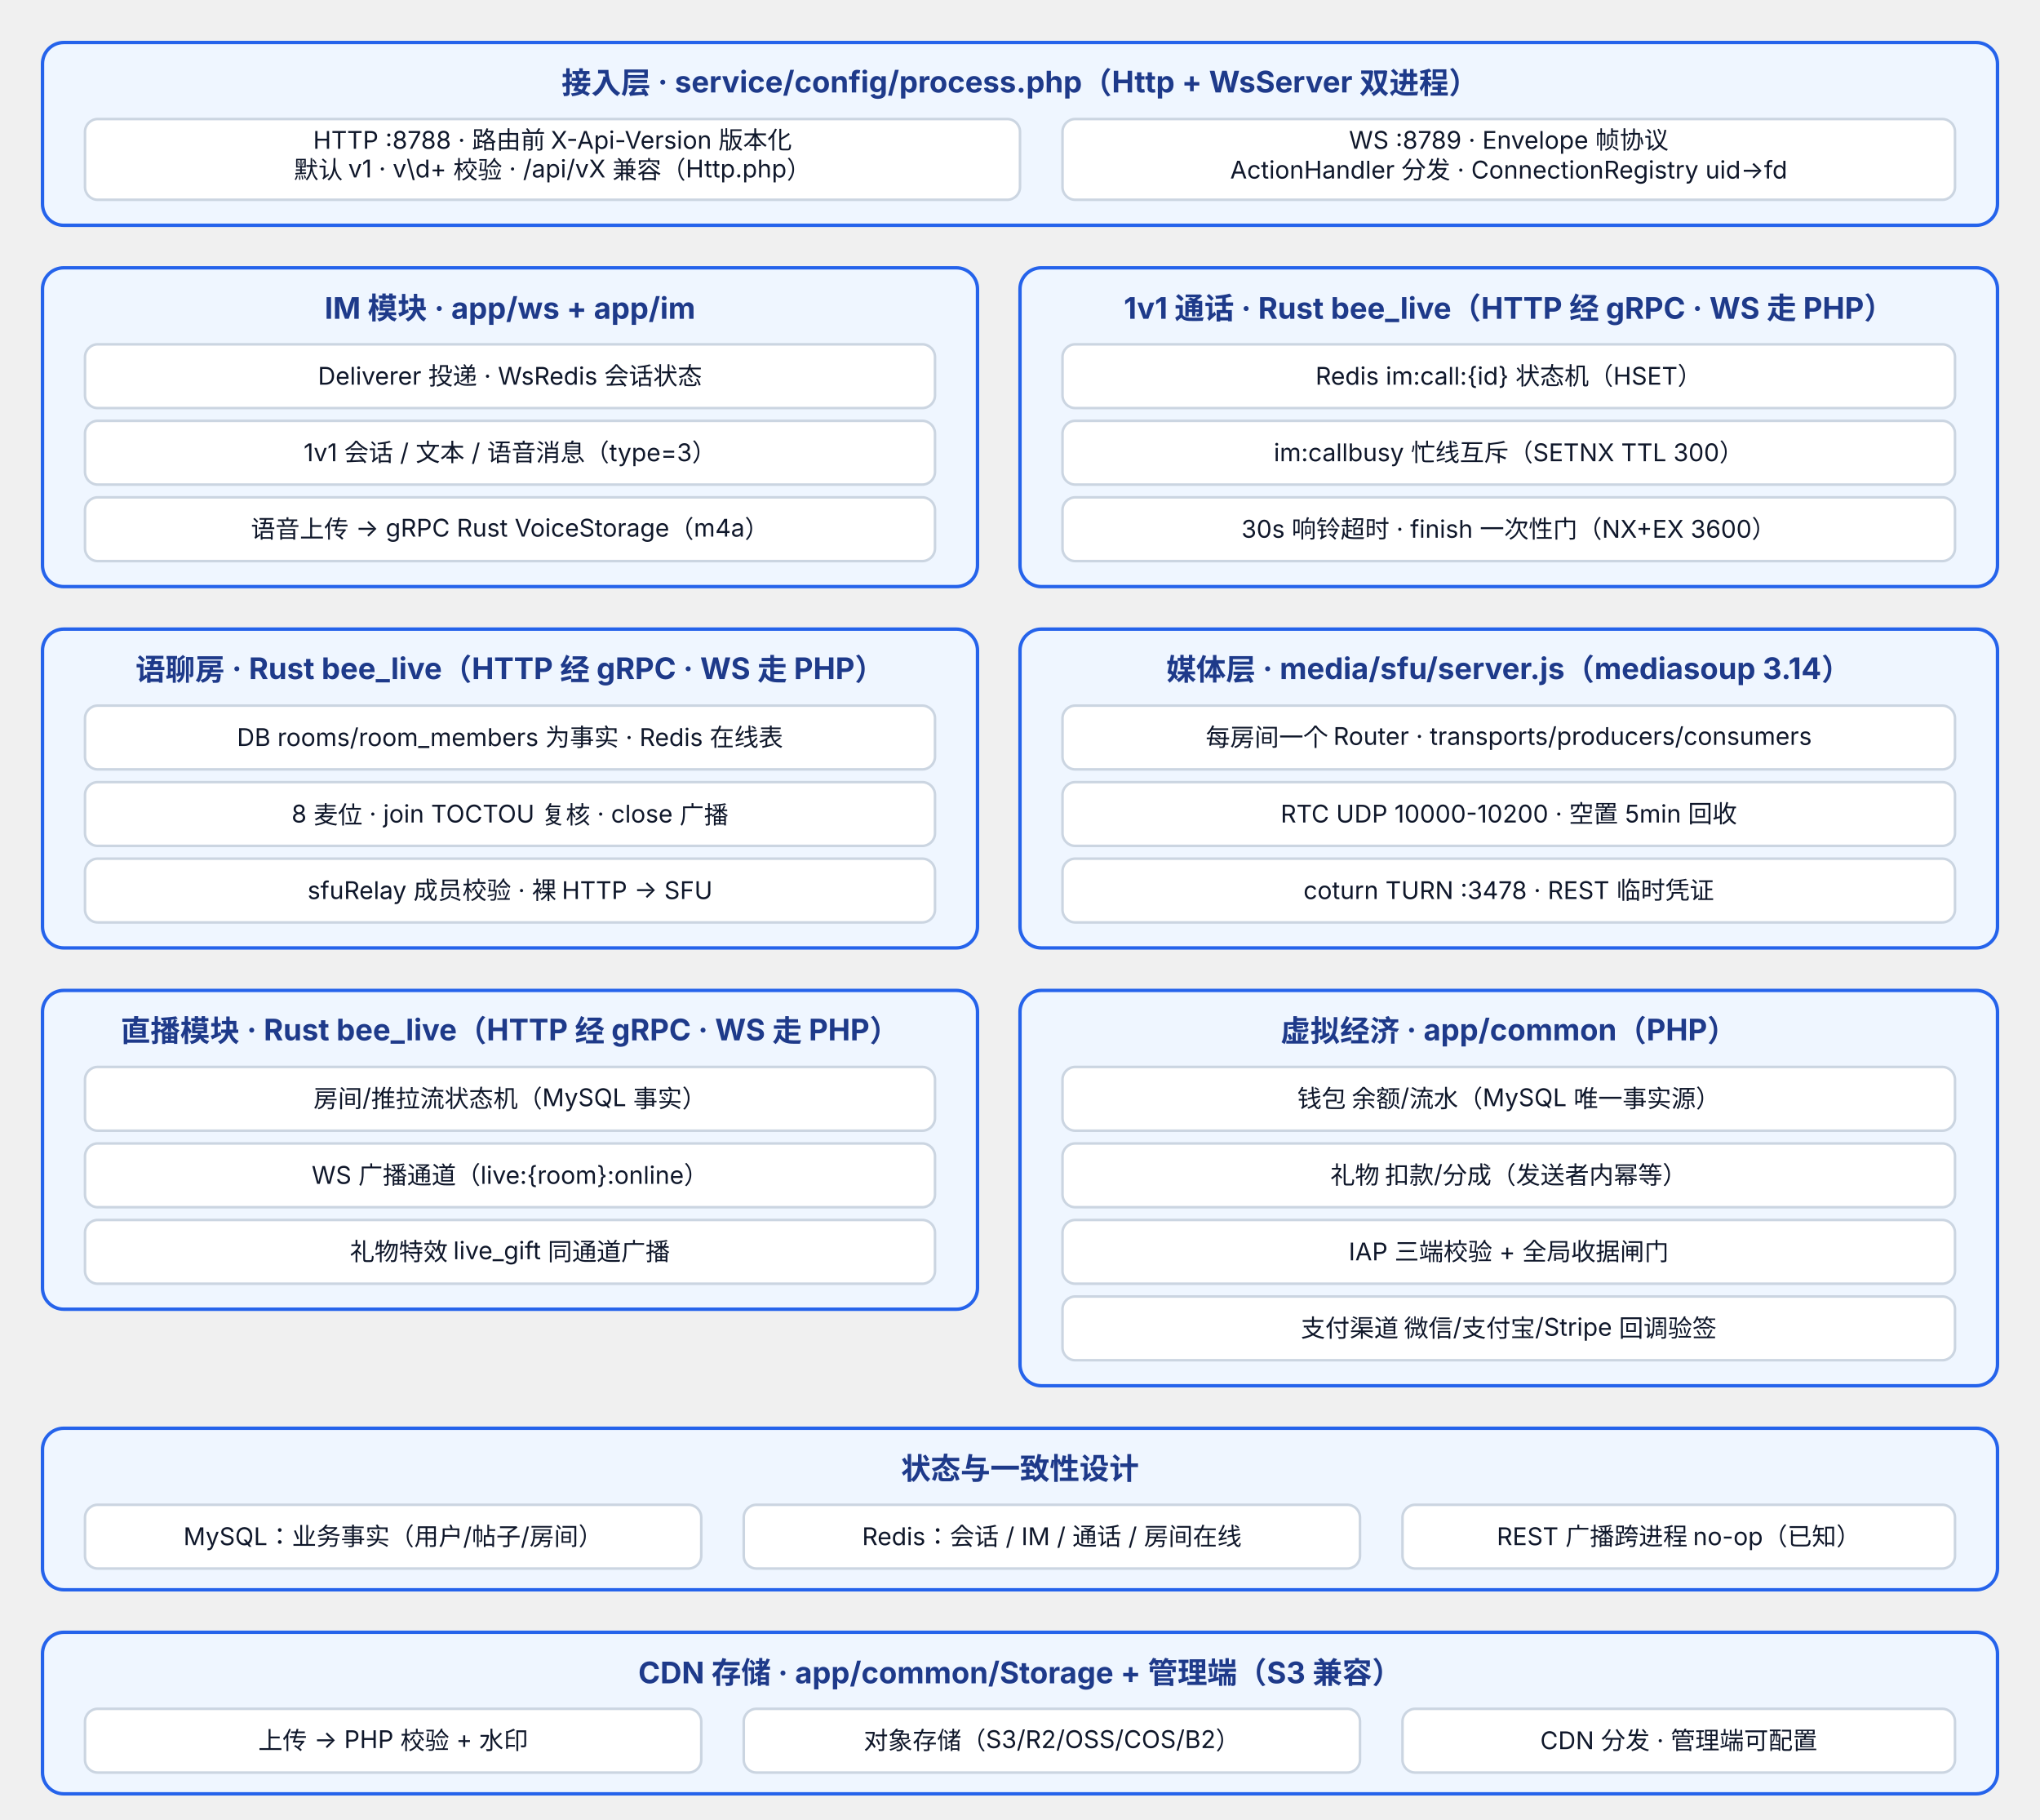
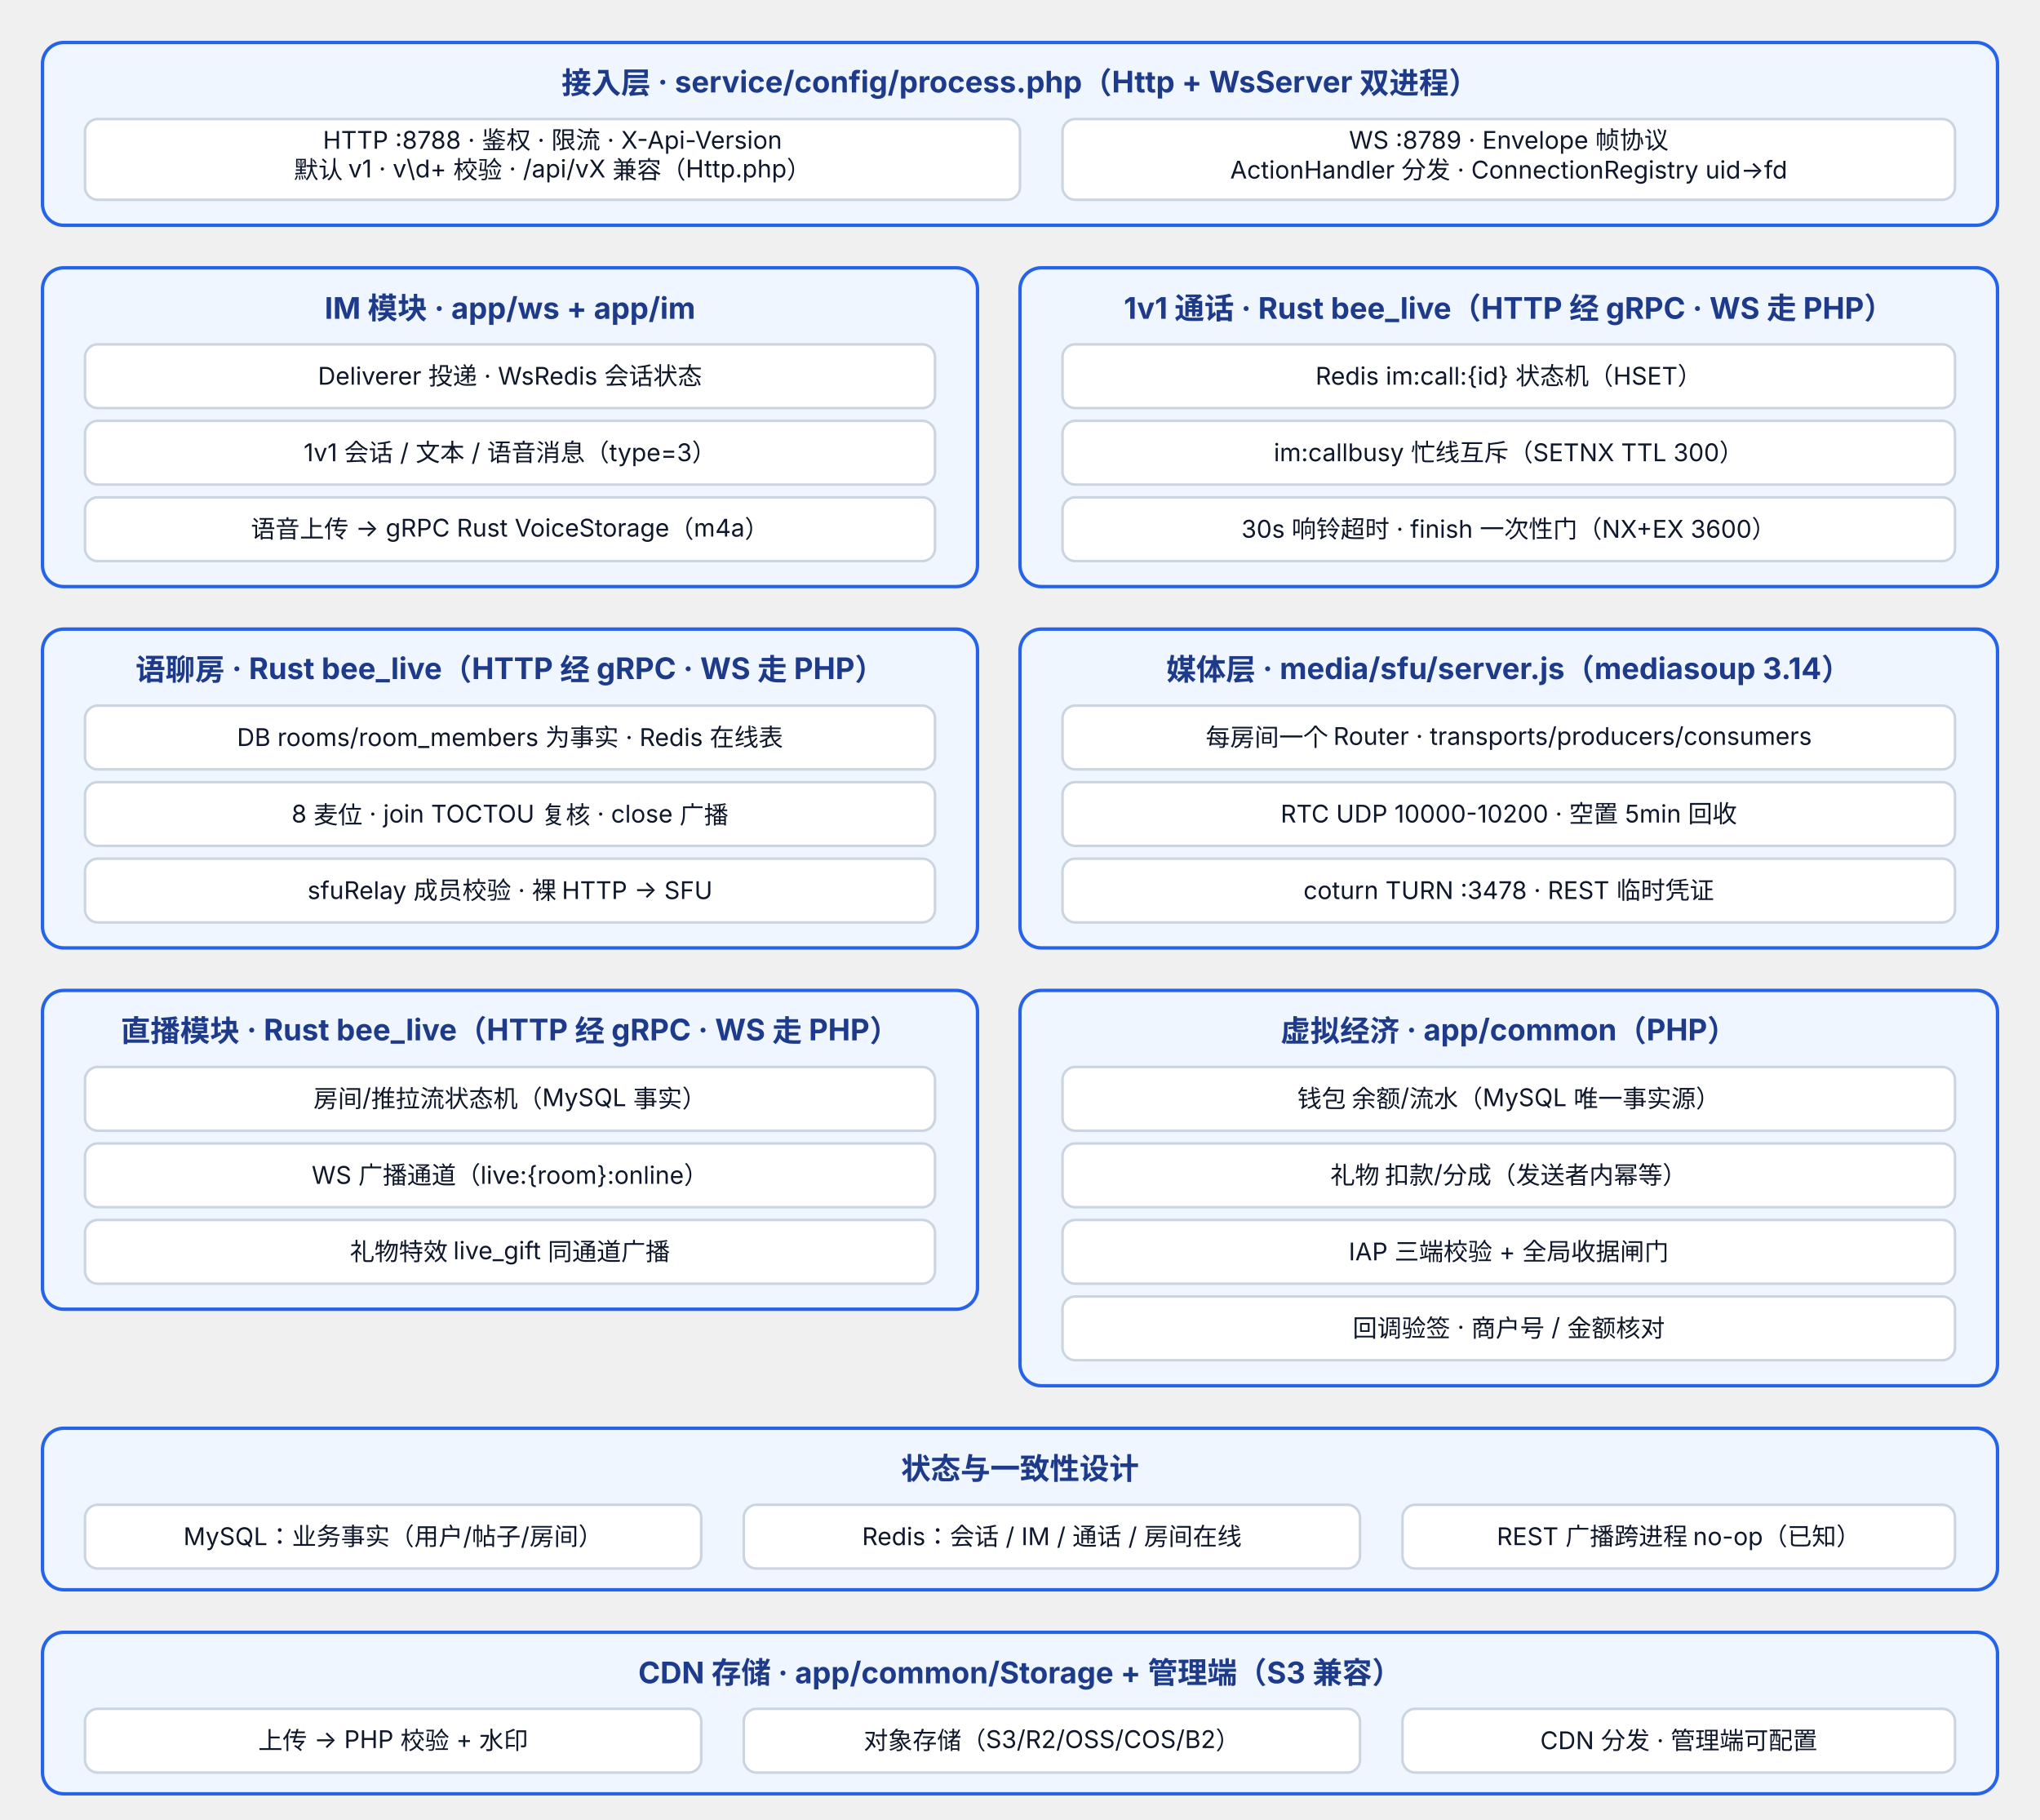
<svg xmlns="http://www.w3.org/2000/svg" viewBox="0 0 960 856" width="100%" font-family="system-ui, -apple-system, 'Segoe UI', 'PingFang SC', 'Microsoft YaHei', sans-serif">
  <style>
    .mod  { fill: #eff6ff; stroke: #2563eb; stroke-width: 1.6; rx: 10 }
    .it   { fill: #ffffff; stroke: #cbd5e1; stroke-width: 1.2; rx: 6 }
    .tm   { font-size: 14px; font-weight: 700; fill: #1e3a8a; text-anchor: middle }
    .t    { font-size: 11.5px; fill: #0f172a; text-anchor: middle }
  </style>
  <rect class="mod" x="20" y="20" width="920" height="86" />
  <text class="tm" x="480" y="44">接入层 · service/config/process.php（Http + WsServer 双进程）</text>
  <rect class="it" x="40" y="56" width="440" height="38" />
-   <text class="t" x="260" y="70">HTTP :8788 · 路由前 X-Api-Version 版本化</text>
+   <text class="t" x="260" y="70">HTTP :8788 · 鉴权 · 限流 · X-Api-Version</text>
  <text class="t" x="260" y="84" font-size="10" fill="#64748b">默认 v1 · v\d+ 校验 · /api/vX 兼容（Http.php）</text>
  <rect class="it" x="500" y="56" width="420" height="38" />
  <text class="t" x="710" y="70">WS :8789 · Envelope 帧协议</text>
  <text class="t" x="710" y="84" font-size="10" fill="#64748b">ActionHandler 分发 · ConnectionRegistry uid→fd</text>
  <rect class="mod" x="20" y="126" width="440" height="150" />
  <text class="tm" x="240" y="150">IM 模块 · app/ws + app/im</text>
  <rect class="it" x="40" y="162" width="400" height="30" />
  <text class="t" x="240" y="181">Deliverer 投递 · WsRedis 会话状态</text>
  <rect class="it" x="40" y="198" width="400" height="30" />
  <text class="t" x="240" y="217">1v1 会话 / 文本 / 语音消息（type=3）</text>
  <rect class="it" x="40" y="234" width="400" height="30" />
  <text class="t" x="240" y="253">语音上传 → gRPC Rust VoiceStorage（m4a）</text>
  <rect class="mod" x="480" y="126" width="460" height="150" />
  <text class="tm" x="710" y="150">1v1 通话 · Rust bee_live（HTTP 经 gRPC · WS 走 PHP）</text>
  <rect class="it" x="500" y="162" width="420" height="30" />
  <text class="t" x="710" y="181">Redis im:call:{id} 状态机（HSET）</text>
  <rect class="it" x="500" y="198" width="420" height="30" />
  <text class="t" x="710" y="217">im:callbusy 忙线互斥（SETNX TTL 300）</text>
  <rect class="it" x="500" y="234" width="420" height="30" />
  <text class="t" x="710" y="253">30s 响铃超时 · finish 一次性门（NX+EX 3600）</text>
  <rect class="mod" x="20" y="296" width="440" height="150" />
  <text class="tm" x="240" y="320">语聊房 · Rust bee_live（HTTP 经 gRPC · WS 走 PHP）</text>
  <rect class="it" x="40" y="332" width="400" height="30" />
  <text class="t" x="240" y="351">DB rooms/room_members 为事实 · Redis 在线表</text>
  <rect class="it" x="40" y="368" width="400" height="30" />
  <text class="t" x="240" y="387">8 麦位 · join TOCTOU 复核 · close 广播</text>
  <rect class="it" x="40" y="404" width="400" height="30" />
  <text class="t" x="240" y="423">sfuRelay 成员校验 · 裸 HTTP → SFU</text>
  <rect class="mod" x="480" y="296" width="460" height="150" />
  <text class="tm" x="710" y="320">媒体层 · media/sfu/server.js（mediasoup 3.14）</text>
  <rect class="it" x="500" y="332" width="420" height="30" />
  <text class="t" x="710" y="351">每房间一个 Router · transports/producers/consumers</text>
  <rect class="it" x="500" y="368" width="420" height="30" />
  <text class="t" x="710" y="387">RTC UDP 10000-10200 · 空置 5min 回收</text>
  <rect class="it" x="500" y="404" width="420" height="30" />
  <text class="t" x="710" y="423">coturn TURN :3478 · REST 临时凭证</text>
  <rect class="mod" x="20" y="466" width="440" height="150" />
  <text class="tm" x="240" y="490">直播模块 · Rust bee_live（HTTP 经 gRPC · WS 走 PHP）</text>
  <rect class="it" x="40" y="502" width="400" height="30" />
  <text class="t" x="240" y="521">房间/推拉流状态机（MySQL 事实）</text>
  <rect class="it" x="40" y="538" width="400" height="30" />
  <text class="t" x="240" y="557">WS 广播通道（live:{room}:online）</text>
  <rect class="it" x="40" y="574" width="400" height="30" />
  <text class="t" x="240" y="593">礼物特效 live_gift 同通道广播</text>
  <rect class="mod" x="480" y="466" width="460" height="186" />
  <text class="tm" x="710" y="490">虚拟经济 · app/common（PHP）</text>
  <rect class="it" x="500" y="502" width="420" height="30" />
  <text class="t" x="710" y="521">钱包 余额/流水（MySQL 唯一事实源）</text>
  <rect class="it" x="500" y="538" width="420" height="30" />
  <text class="t" x="710" y="557">礼物 扣款/分成（发送者内幂等）</text>
  <rect class="it" x="500" y="574" width="420" height="30" />
  <text class="t" x="710" y="593">IAP 三端校验 + 全局收据闸门</text>
  <rect class="it" x="500" y="610" width="420" height="30" />
-   <text class="t" x="710" y="629">支付渠道 微信/支付宝/Stripe 回调验签</text>
+   <text class="t" x="710" y="629">回调验签 · 商户号 / 金额核对</text>
  <rect class="mod" x="20" y="672" width="920" height="76" />
  <text class="tm" x="480" y="696">状态与一致性设计</text>
  <rect class="it" x="40" y="708" width="290" height="30" />
  <text class="t" x="185" y="727">MySQL：业务事实（用户/帖子/房间）</text>
  <rect class="it" x="350" y="708" width="290" height="30" />
  <text class="t" x="495" y="727">Redis：会话 / IM / 通话 / 房间在线</text>
  <rect class="it" x="660" y="708" width="260" height="30" />
  <text class="t" x="790" y="727">REST 广播跨进程 no-op（已知）</text>
  <rect class="mod" x="20" y="768" width="920" height="76" />
  <text class="tm" x="480" y="792">CDN 存储 · app/common/Storage + 管理端（S3 兼容）</text>
  <rect class="it" x="40" y="804" width="290" height="30" />
  <text class="t" x="185" y="823">上传 → PHP 校验 + 水印</text>
  <rect class="it" x="350" y="804" width="290" height="30" />
  <text class="t" x="495" y="823">对象存储（S3/R2/OSS/COS/B2）</text>
  <rect class="it" x="660" y="804" width="260" height="30" />
  <text class="t" x="790" y="823">CDN 分发 · 管理端可配置</text>
</svg>
